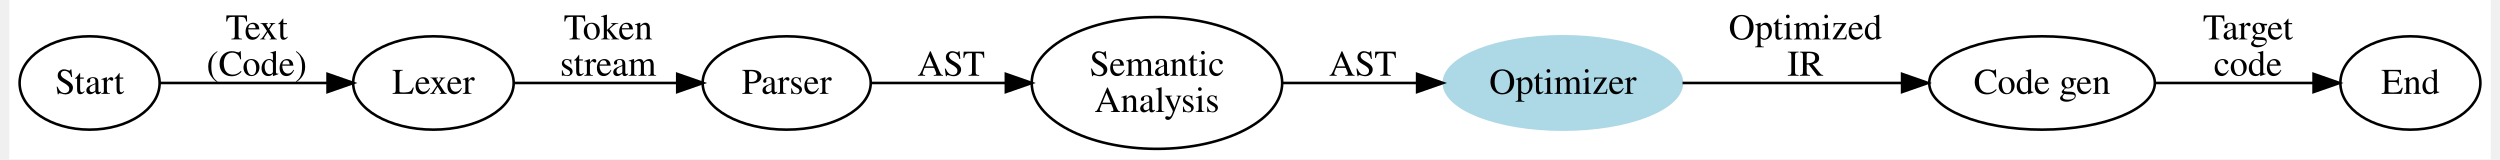
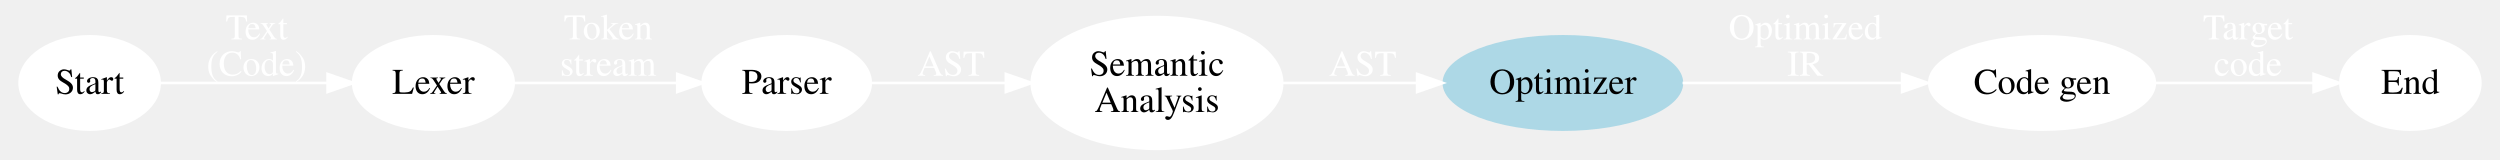
<svg xmlns="http://www.w3.org/2000/svg" width="1276" height="61pt" viewBox="0 0 957.09 61.46">
  <g class="graph" transform="translate(4 57.456)">
-     <path fill="#fff" stroke="transparent" d="M-4 4v-61.456h957.09V4H-4z" />
    <g class="node">
      <ellipse fill="#add8e6" stroke="#add8e6" cx="595.218" cy="-25.456" rx="45.92" ry="18" />
      <text text-anchor="middle" x="595.218" y="-21.256" font-family="Times,serif" font-size="14">Optimizer</text>
    </g>
    <g class="node">
-       <ellipse fill="none" stroke="#000" cx="780.028" cy="-25.456" rx="43.508" ry="18" />
+       <ellipse fill="#fff" stroke="#fff" cx="780.028" cy="-25.456" rx="43.508" ry="18" />
      <text text-anchor="middle" x="780.028" y="-21.256" font-family="Times,serif" font-size="14">Code gen</text>
    </g>
    <g class="edge">
-       <path fill="none" stroke="#000" d="M641.377-25.456h84.66" />
-       <path stroke="#000" d="M726.047-28.956l10 3.5-10 3.5v-7z" />
-       <text text-anchor="middle" x="688.727" y="-42.256" font-family="Times,serif" font-size="14">Optimized</text>
-       <text text-anchor="middle" x="688.727" y="-28.256" font-family="Times,serif" font-size="14">IR</text>
+       <path fill="none" stroke="#fff" d="M641.377-25.456h84.66" />
+       <path fill="#fff" stroke="#fff" d="M726.047-28.956l10 3.5-10 3.5v-7z" />
+       <text text-anchor="middle" x="688.727" y="-42.256" font-family="Times,serif" font-size="14" fill="#fff">Optimized</text>
+       <text text-anchor="middle" x="688.727" y="-28.256" font-family="Times,serif" font-size="14" fill="#fff">IR</text>
    </g>
    <g class="node">
-       <ellipse fill="none" stroke="#000" cx="27" cy="-25.456" rx="27" ry="18" />
+       <ellipse fill="#fff" stroke="#fff" cx="27" cy="-25.456" rx="27" ry="18" />
      <text text-anchor="middle" x="27" y="-21.256" font-family="Times,serif" font-size="14">Start</text>
    </g>
    <g class="node">
-       <ellipse fill="none" stroke="#000" cx="159.602" cy="-25.456" rx="30.953" ry="18" />
+       <ellipse fill="#fff" stroke="#fff" cx="159.602" cy="-25.456" rx="30.953" ry="18" />
      <text text-anchor="middle" x="159.602" y="-21.256" font-family="Times,serif" font-size="14">Lexer</text>
    </g>
    <g class="edge">
-       <path fill="none" stroke="#000" d="M54.154-25.456h64.386" />
-       <path stroke="#000" d="M118.77-28.956l10 3.5-10 3.5v-7z" />
-       <text text-anchor="middle" x="91.438" y="-42.256" font-family="Times,serif" font-size="14">Text</text>
-       <text text-anchor="middle" x="91.438" y="-28.256" font-family="Times,serif" font-size="14">(Code)</text>
+       <path fill="none" stroke="#fff" d="M54.154-25.456h64.386" />
+       <path fill="#fff" stroke="#fff" d="M118.77-28.956l10 3.5-10 3.5v-7z" />
+       <text text-anchor="middle" x="91.438" y="-42.256" font-family="Times,serif" font-size="14" fill="#fff">Text</text>
+       <text text-anchor="middle" x="91.438" y="-28.256" font-family="Times,serif" font-size="14" fill="#fff">(Code)</text>
    </g>
    <g class="node">
-       <ellipse fill="none" stroke="#000" cx="295.852" cy="-25.456" rx="32.415" ry="18" />
+       <ellipse fill="#fff" stroke="#fff" cx="295.852" cy="-25.456" rx="32.415" ry="18" />
      <text text-anchor="middle" x="295.852" y="-21.256" font-family="Times,serif" font-size="14">Parser</text>
    </g>
    <g class="edge">
-       <path fill="none" stroke="#000" d="M190.519-25.456h62.85" />
-       <path stroke="#000" d="M253.635-28.956l10 3.5-10 3.5v-7z" />
-       <text text-anchor="middle" x="226.986" y="-42.256" font-family="Times,serif" font-size="14">Token</text>
-       <text text-anchor="middle" x="226.986" y="-28.256" font-family="Times,serif" font-size="14">stream</text>
+       <path fill="none" stroke="#fff" d="M190.519-25.456h62.85" />
+       <path fill="#fff" stroke="#fff" d="M253.635-28.956l10 3.5-10 3.5v-7z" />
+       <text text-anchor="middle" x="226.986" y="-42.256" font-family="Times,serif" font-size="14" fill="#fff">Token</text>
+       <text text-anchor="middle" x="226.986" y="-28.256" font-family="Times,serif" font-size="14" fill="#fff">stream</text>
    </g>
    <g class="node">
-       <ellipse fill="none" stroke="#000" cx="438.658" cy="-25.456" rx="48.304" ry="25.412" />
+       <ellipse fill="#fff" stroke="#fff" cx="438.658" cy="-25.456" rx="48.304" ry="25.412" />
      <text text-anchor="middle" x="438.658" y="-28.256" font-family="Times,serif" font-size="14">Semantic</text>
      <text text-anchor="middle" x="438.658" y="-14.256" font-family="Times,serif" font-size="14">Analysis</text>
    </g>
    <g class="edge">
-       <path fill="none" stroke="#000" d="M328.257-25.456h51.858" />
-       <path stroke="#000" d="M380.384-28.956l10 3.5-10 3.5v-7z" />
-       <text text-anchor="middle" x="359.283" y="-28.256" font-family="Times,serif" font-size="14">AST</text>
+       <path fill="none" stroke="#fff" d="M328.257-25.456h51.858" />
+       <path fill="#fff" stroke="#fff" d="M380.384-28.956l10 3.5-10 3.5v-7z" />
+       <text text-anchor="middle" x="359.283" y="-28.256" font-family="Times,serif" font-size="14" fill="#fff">AST</text>
    </g>
    <g class="edge">
-       <path fill="none" stroke="#000" d="M486.909-25.456h51.759" />
-       <path stroke="#000" d="M539.003-28.956l10 3.5-10 3.5v-7z" />
-       <text text-anchor="middle" x="518.034" y="-28.256" font-family="Times,serif" font-size="14">AST</text>
+       <path fill="none" stroke="#fff" d="M486.909-25.456h51.759" />
+       <path fill="#fff" stroke="#fff" d="M539.003-28.956l10 3.5-10 3.5v-7z" />
+       <text text-anchor="middle" x="518.034" y="-28.256" font-family="Times,serif" font-size="14" fill="#fff">AST</text>
    </g>
    <g class="node">
-       <ellipse fill="none" stroke="#000" cx="922.089" cy="-25.456" rx="27" ry="18" />
+       <ellipse fill="#fff" stroke="#fff" cx="922.089" cy="-25.456" rx="27" ry="18" />
      <text text-anchor="middle" x="922.089" y="-21.256" font-family="Times,serif" font-size="14">End</text>
    </g>
    <g class="edge">
-       <path fill="none" stroke="#000" d="M823.81-25.456h60.758" />
-       <path stroke="#000" d="M884.754-28.956l10 3.5-10 3.5v-7z" />
-       <text text-anchor="middle" x="859.436" y="-42.256" font-family="Times,serif" font-size="14">Target</text>
-       <text text-anchor="middle" x="859.436" y="-28.256" font-family="Times,serif" font-size="14">code</text>
+       <path fill="none" stroke="#fff" d="M823.81-25.456h60.758" />
+       <path fill="#fff" stroke="#fff" d="M884.754-28.956l10 3.5-10 3.5v-7z" />
+       <text text-anchor="middle" x="859.436" y="-42.256" font-family="Times,serif" font-size="14" fill="#fff">Target</text>
+       <text text-anchor="middle" x="859.436" y="-28.256" font-family="Times,serif" font-size="14" fill="#fff">code</text>
    </g>
  </g>
</svg>
